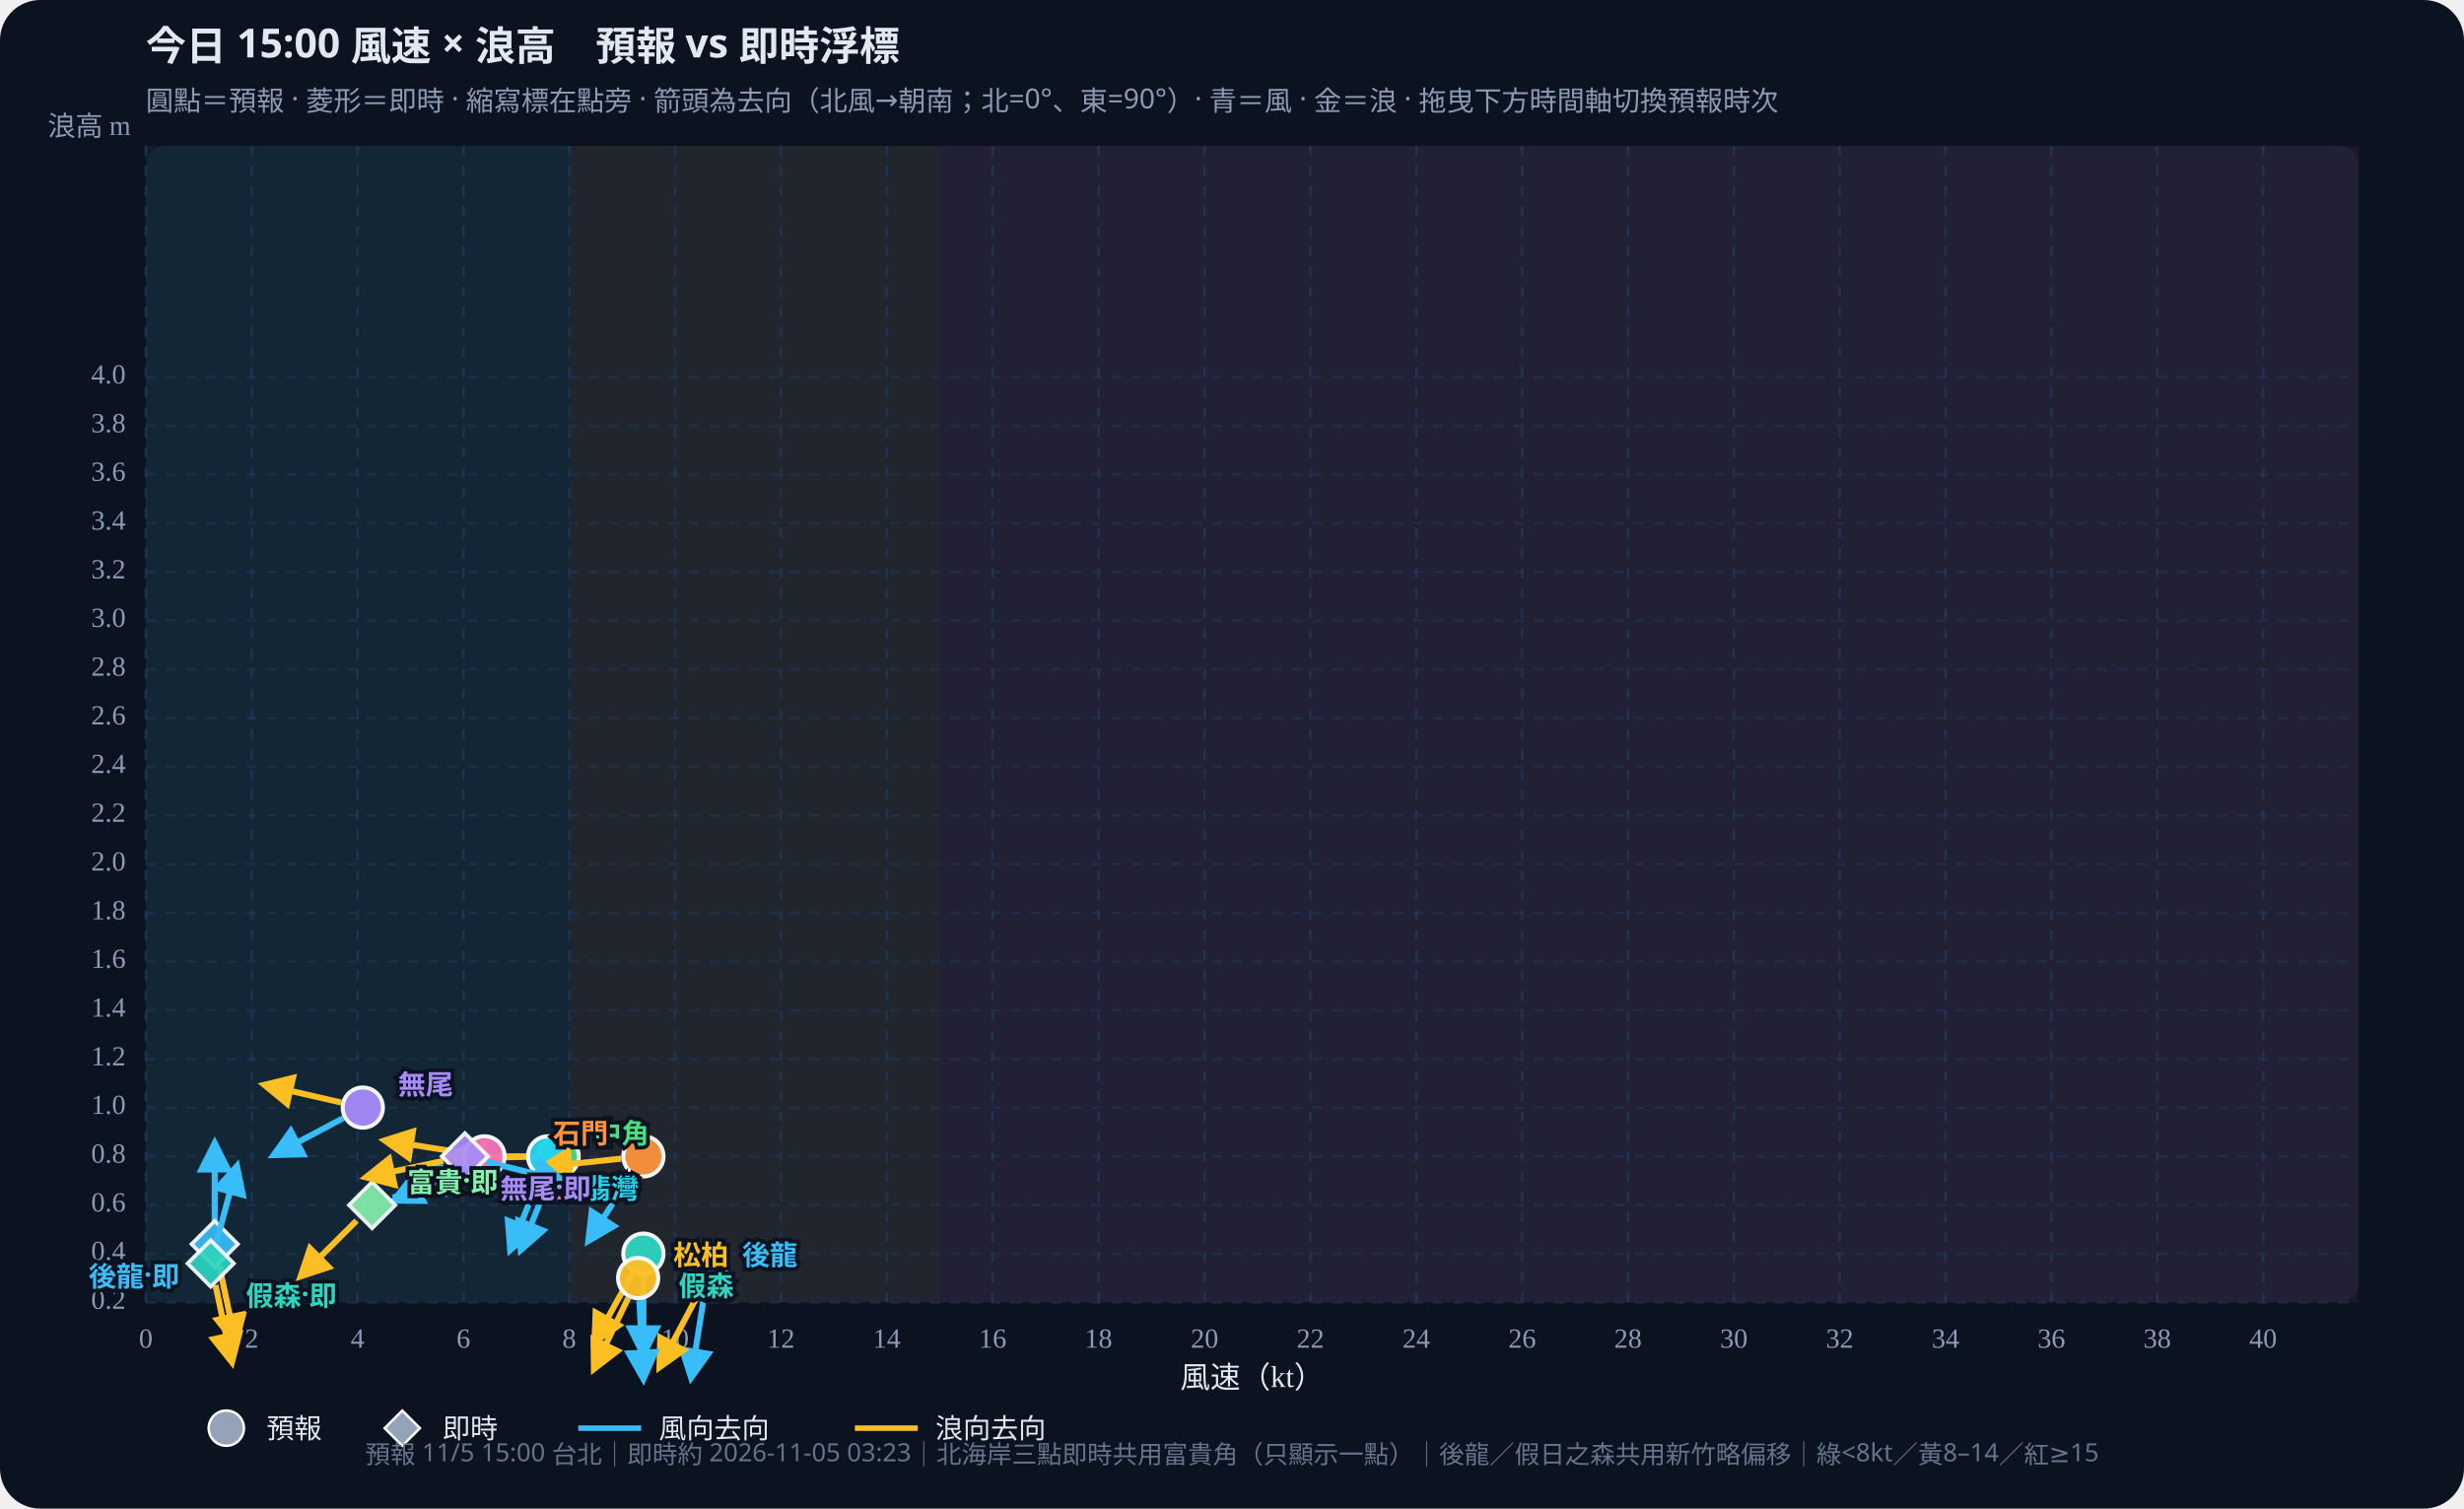
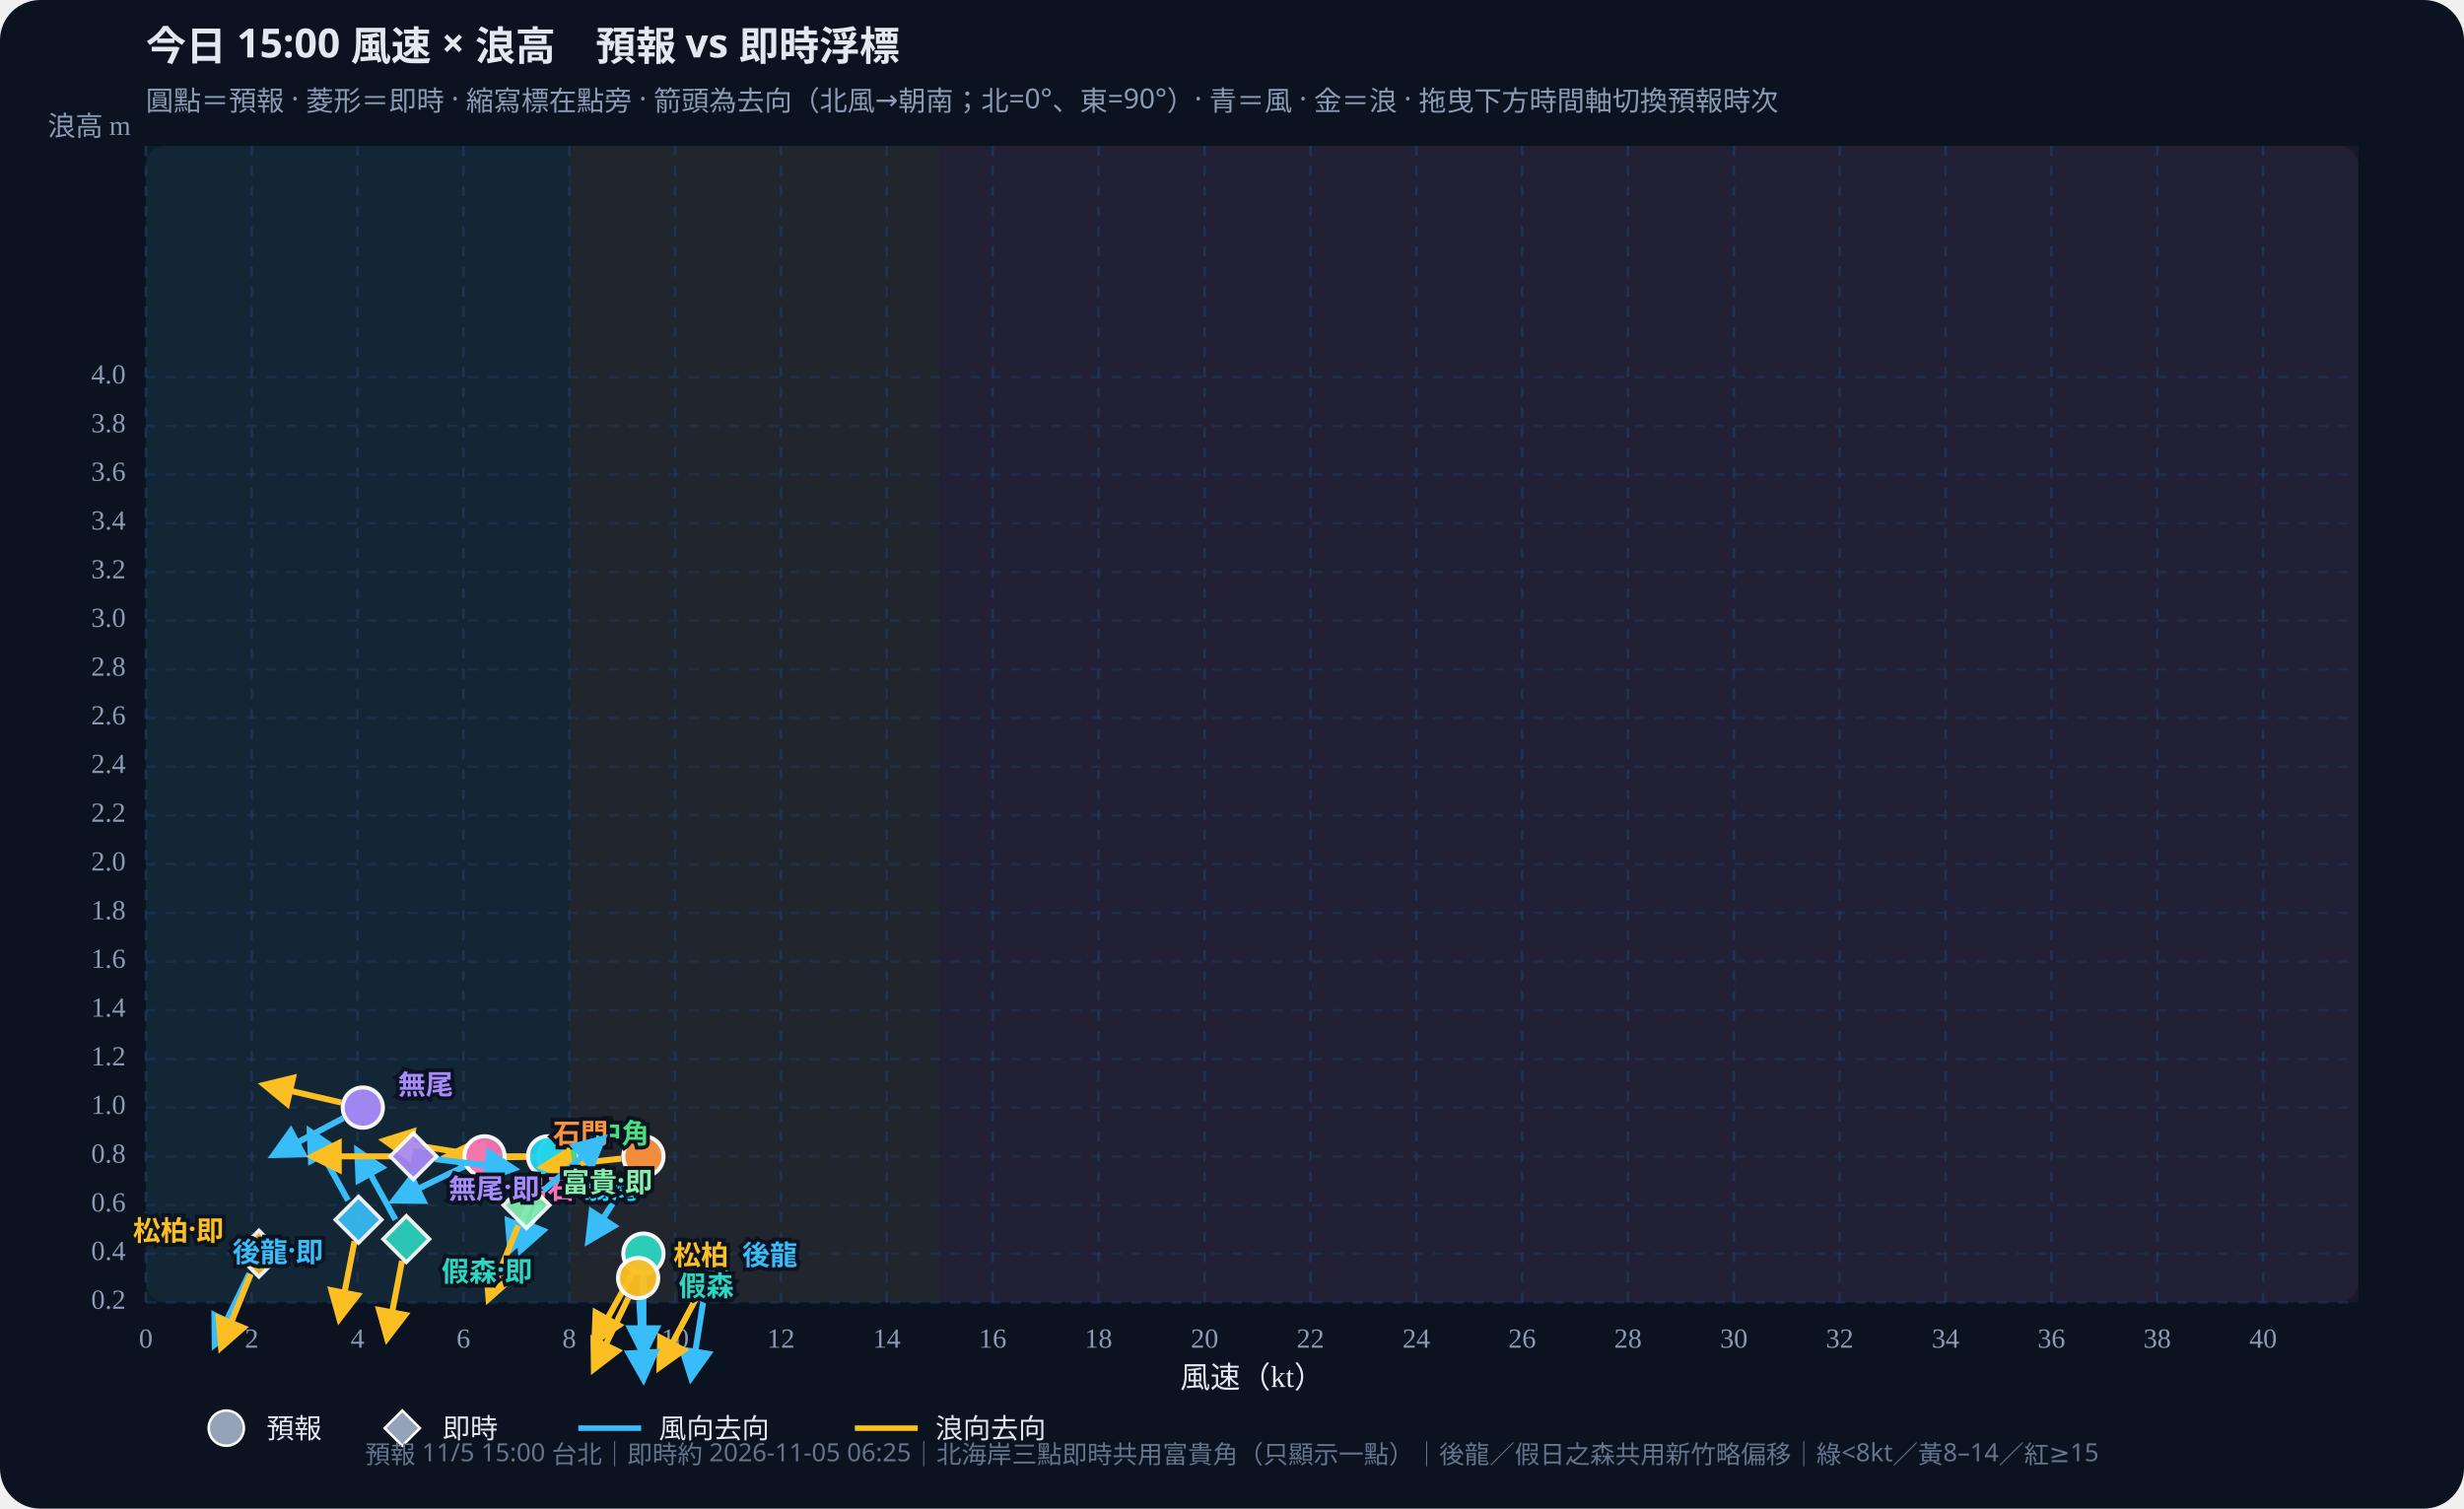
<svg xmlns="http://www.w3.org/2000/svg" id="wws-svg" viewBox="0 0 980 600" role="img" aria-label="風速與浪高散佈圖，可拖曳時間軸切換預報時次" style="width:100%;height:auto;display:block">
  <rect width="980" height="600" fill="#0b1220" rx="16" />
  <rect x="58" y="58" width="880" height="460" fill="#111a2e" rx="8" />
  <rect x="58.0" y="58" width="168.4" height="460" fill="#34d399" opacity="0.07" />
  <rect x="226.4" y="58" width="147.4" height="460" fill="#fbbf24" opacity="0.07" />
  <rect x="373.8" y="58" width="564.2" height="460" fill="#fb7185" opacity="0.07" />
  <defs>
    <marker id="arrow-38bdf8" viewBox="0 0 10 10" refX="8" refY="5" markerWidth="6" markerHeight="6" orient="auto-start-reverse">
      <path d="M0,0 L10,5 L0,10 z" fill="#38bdf8" />
    </marker>
    <marker id="arrow-fbbf24" viewBox="0 0 10 10" refX="8" refY="5" markerWidth="6" markerHeight="6" orient="auto-start-reverse">
      <path d="M0,0 L10,5 L0,10 z" fill="#fbbf24" />
    </marker>
  </defs>
  <text id="wws-title" x="58" y="24" fill="#e2e8f0" font-size="16" font-weight="700" font-family="Noto Sans TC,system-ui,sans-serif">今日 15:00 風速 × 浪高　預報 vs 即時浮標</text>
  <text x="58" y="44" fill="#8b9bb4" font-size="11" font-family="Noto Sans TC,system-ui,sans-serif">圓點＝預報 · 菱形＝即時 · 縮寫標在點旁 · 箭頭為去向（北風→朝南；北=0°、東=90°）· 青＝風 · 金＝浪 · 拖曳下方時間軸切換預報時次</text>
  <line x1="58.0" y1="58" x2="58.0" y2="518" stroke="#1e3a5f" stroke-dasharray="4 4" opacity="0.7" />
  <text x="58.0" y="536" text-anchor="middle" fill="#8b9bb4" font-size="11">0</text>
  <line x1="100.1" y1="58" x2="100.1" y2="518" stroke="#1e3a5f" stroke-dasharray="4 4" opacity="0.7" />
  <text x="100.1" y="536" text-anchor="middle" fill="#8b9bb4" font-size="11">2</text>
  <line x1="142.2" y1="58" x2="142.2" y2="518" stroke="#1e3a5f" stroke-dasharray="4 4" opacity="0.7" />
  <text x="142.2" y="536" text-anchor="middle" fill="#8b9bb4" font-size="11">4</text>
  <line x1="184.3" y1="58" x2="184.3" y2="518" stroke="#1e3a5f" stroke-dasharray="4 4" opacity="0.7" />
  <text x="184.3" y="536" text-anchor="middle" fill="#8b9bb4" font-size="11">6</text>
  <line x1="226.4" y1="58" x2="226.4" y2="518" stroke="#1e3a5f" stroke-dasharray="4 4" opacity="0.7" />
  <text x="226.4" y="536" text-anchor="middle" fill="#8b9bb4" font-size="11">8</text>
  <line x1="268.5" y1="58" x2="268.5" y2="518" stroke="#1e3a5f" stroke-dasharray="4 4" opacity="0.7" />
  <text x="268.5" y="536" text-anchor="middle" fill="#8b9bb4" font-size="11">10</text>
  <line x1="310.6" y1="58" x2="310.6" y2="518" stroke="#1e3a5f" stroke-dasharray="4 4" opacity="0.7" />
  <text x="310.6" y="536" text-anchor="middle" fill="#8b9bb4" font-size="11">12</text>
  <line x1="352.7" y1="58" x2="352.7" y2="518" stroke="#1e3a5f" stroke-dasharray="4 4" opacity="0.7" />
  <text x="352.7" y="536" text-anchor="middle" fill="#8b9bb4" font-size="11">14</text>
  <line x1="394.8" y1="58" x2="394.8" y2="518" stroke="#1e3a5f" stroke-dasharray="4 4" opacity="0.7" />
  <text x="394.8" y="536" text-anchor="middle" fill="#8b9bb4" font-size="11">16</text>
  <line x1="436.9" y1="58" x2="436.9" y2="518" stroke="#1e3a5f" stroke-dasharray="4 4" opacity="0.7" />
  <text x="436.9" y="536" text-anchor="middle" fill="#8b9bb4" font-size="11">18</text>
  <line x1="479.1" y1="58" x2="479.1" y2="518" stroke="#1e3a5f" stroke-dasharray="4 4" opacity="0.7" />
  <text x="479.1" y="536" text-anchor="middle" fill="#8b9bb4" font-size="11">20</text>
  <line x1="521.2" y1="58" x2="521.2" y2="518" stroke="#1e3a5f" stroke-dasharray="4 4" opacity="0.7" />
  <text x="521.2" y="536" text-anchor="middle" fill="#8b9bb4" font-size="11">22</text>
  <line x1="563.3" y1="58" x2="563.3" y2="518" stroke="#1e3a5f" stroke-dasharray="4 4" opacity="0.7" />
  <text x="563.3" y="536" text-anchor="middle" fill="#8b9bb4" font-size="11">24</text>
  <line x1="605.4" y1="58" x2="605.4" y2="518" stroke="#1e3a5f" stroke-dasharray="4 4" opacity="0.7" />
  <text x="605.4" y="536" text-anchor="middle" fill="#8b9bb4" font-size="11">26</text>
  <line x1="647.5" y1="58" x2="647.5" y2="518" stroke="#1e3a5f" stroke-dasharray="4 4" opacity="0.7" />
  <text x="647.5" y="536" text-anchor="middle" fill="#8b9bb4" font-size="11">28</text>
  <line x1="689.6" y1="58" x2="689.6" y2="518" stroke="#1e3a5f" stroke-dasharray="4 4" opacity="0.7" />
  <text x="689.6" y="536" text-anchor="middle" fill="#8b9bb4" font-size="11">30</text>
  <line x1="731.7" y1="58" x2="731.7" y2="518" stroke="#1e3a5f" stroke-dasharray="4 4" opacity="0.7" />
  <text x="731.7" y="536" text-anchor="middle" fill="#8b9bb4" font-size="11">32</text>
  <line x1="773.8" y1="58" x2="773.8" y2="518" stroke="#1e3a5f" stroke-dasharray="4 4" opacity="0.7" />
  <text x="773.8" y="536" text-anchor="middle" fill="#8b9bb4" font-size="11">34</text>
  <line x1="815.9" y1="58" x2="815.9" y2="518" stroke="#1e3a5f" stroke-dasharray="4 4" opacity="0.7" />
  <text x="815.9" y="536" text-anchor="middle" fill="#8b9bb4" font-size="11">36</text>
  <line x1="858.0" y1="58" x2="858.0" y2="518" stroke="#1e3a5f" stroke-dasharray="4 4" opacity="0.7" />
  <text x="858.0" y="536" text-anchor="middle" fill="#8b9bb4" font-size="11">38</text>
  <line x1="900.1" y1="58" x2="900.1" y2="518" stroke="#1e3a5f" stroke-dasharray="4 4" opacity="0.7" />
  <text x="900.1" y="536" text-anchor="middle" fill="#8b9bb4" font-size="11">40</text>
  <line x1="58" y1="518.0" x2="938" y2="518.0" stroke="#1e3a5f" stroke-dasharray="4 4" opacity="0.5" />
  <text x="50" y="518.0" text-anchor="end" dominant-baseline="middle" fill="#8b9bb4" font-size="11">0.2</text>
  <line x1="58" y1="498.6" x2="938" y2="498.6" stroke="#1e3a5f" stroke-dasharray="4 4" opacity="0.5" />
  <text x="50" y="498.6" text-anchor="end" dominant-baseline="middle" fill="#8b9bb4" font-size="11">0.4</text>
  <line x1="58" y1="479.3" x2="938" y2="479.3" stroke="#1e3a5f" stroke-dasharray="4 4" opacity="0.5" />
  <text x="50" y="479.3" text-anchor="end" dominant-baseline="middle" fill="#8b9bb4" font-size="11">0.6</text>
  <line x1="58" y1="459.9" x2="938" y2="459.9" stroke="#1e3a5f" stroke-dasharray="4 4" opacity="0.5" />
  <text x="50" y="459.9" text-anchor="end" dominant-baseline="middle" fill="#8b9bb4" font-size="11">0.8</text>
  <line x1="58" y1="440.5" x2="938" y2="440.5" stroke="#1e3a5f" stroke-dasharray="4 4" opacity="0.5" />
  <text x="50" y="440.5" text-anchor="end" dominant-baseline="middle" fill="#8b9bb4" font-size="11">1.0</text>
  <line x1="58" y1="421.2" x2="938" y2="421.2" stroke="#1e3a5f" stroke-dasharray="4 4" opacity="0.5" />
  <text x="50" y="421.2" text-anchor="end" dominant-baseline="middle" fill="#8b9bb4" font-size="11">1.2</text>
  <line x1="58" y1="401.8" x2="938" y2="401.8" stroke="#1e3a5f" stroke-dasharray="4 4" opacity="0.5" />
  <text x="50" y="401.8" text-anchor="end" dominant-baseline="middle" fill="#8b9bb4" font-size="11">1.4</text>
  <line x1="58" y1="382.4" x2="938" y2="382.4" stroke="#1e3a5f" stroke-dasharray="4 4" opacity="0.5" />
  <text x="50" y="382.4" text-anchor="end" dominant-baseline="middle" fill="#8b9bb4" font-size="11">1.6</text>
  <line x1="58" y1="363.1" x2="938" y2="363.1" stroke="#1e3a5f" stroke-dasharray="4 4" opacity="0.5" />
  <text x="50" y="363.1" text-anchor="end" dominant-baseline="middle" fill="#8b9bb4" font-size="11">1.8</text>
  <line x1="58" y1="343.7" x2="938" y2="343.7" stroke="#1e3a5f" stroke-dasharray="4 4" opacity="0.5" />
  <text x="50" y="343.7" text-anchor="end" dominant-baseline="middle" fill="#8b9bb4" font-size="11">2.0</text>
  <line x1="58" y1="324.3" x2="938" y2="324.3" stroke="#1e3a5f" stroke-dasharray="4 4" opacity="0.5" />
  <text x="50" y="324.3" text-anchor="end" dominant-baseline="middle" fill="#8b9bb4" font-size="11">2.2</text>
  <line x1="58" y1="304.9" x2="938" y2="304.9" stroke="#1e3a5f" stroke-dasharray="4 4" opacity="0.5" />
  <text x="50" y="304.9" text-anchor="end" dominant-baseline="middle" fill="#8b9bb4" font-size="11">2.4</text>
  <line x1="58" y1="285.6" x2="938" y2="285.6" stroke="#1e3a5f" stroke-dasharray="4 4" opacity="0.5" />
  <text x="50" y="285.6" text-anchor="end" dominant-baseline="middle" fill="#8b9bb4" font-size="11">2.6</text>
  <line x1="58" y1="266.2" x2="938" y2="266.2" stroke="#1e3a5f" stroke-dasharray="4 4" opacity="0.5" />
  <text x="50" y="266.2" text-anchor="end" dominant-baseline="middle" fill="#8b9bb4" font-size="11">2.8</text>
  <line x1="58" y1="246.8" x2="938" y2="246.8" stroke="#1e3a5f" stroke-dasharray="4 4" opacity="0.5" />
  <text x="50" y="246.8" text-anchor="end" dominant-baseline="middle" fill="#8b9bb4" font-size="11">3.0</text>
  <line x1="58" y1="227.5" x2="938" y2="227.5" stroke="#1e3a5f" stroke-dasharray="4 4" opacity="0.5" />
  <text x="50" y="227.5" text-anchor="end" dominant-baseline="middle" fill="#8b9bb4" font-size="11">3.2</text>
  <line x1="58" y1="208.1" x2="938" y2="208.1" stroke="#1e3a5f" stroke-dasharray="4 4" opacity="0.5" />
  <text x="50" y="208.1" text-anchor="end" dominant-baseline="middle" fill="#8b9bb4" font-size="11">3.4</text>
  <line x1="58" y1="188.7" x2="938" y2="188.7" stroke="#1e3a5f" stroke-dasharray="4 4" opacity="0.5" />
  <text x="50" y="188.7" text-anchor="end" dominant-baseline="middle" fill="#8b9bb4" font-size="11">3.6</text>
  <line x1="58" y1="169.4" x2="938" y2="169.4" stroke="#1e3a5f" stroke-dasharray="4 4" opacity="0.5" />
  <text x="50" y="169.4" text-anchor="end" dominant-baseline="middle" fill="#8b9bb4" font-size="11">3.8</text>
  <line x1="58" y1="150.0" x2="938" y2="150.0" stroke="#1e3a5f" stroke-dasharray="4 4" opacity="0.5" />
  <text x="50" y="150.0" text-anchor="end" dominant-baseline="middle" fill="#8b9bb4" font-size="11">4.0</text>
  <text x="498" y="552" text-anchor="middle" fill="#e2e8f0" font-size="12">風速（kt）</text>
  <text x="52" y="54" text-anchor="end" fill="#8b9bb4" font-size="11">浪高 m</text>
  <g id="wws-forecast-layer">
    <line x1="279.8" y1="517.0" x2="274.9" y2="547.8" stroke="#38bdf8" stroke-width="2.4" marker-end="url(#arrow-38bdf8)" />
    <line x1="277.0" y1="516.1" x2="262.4" y2="543.6" stroke="#fbbf24" stroke-width="2.4" marker-end="url(#arrow-fbbf24)" />
    <circle cx="281.2" cy="508.3" r="8.0" fill="#38bdf8" stroke="#fff" stroke-width="1.6" opacity="0.95" />
    <line x1="255.9" y1="507.4" x2="255.9" y2="538.6" stroke="#38bdf8" stroke-width="2.4" marker-end="url(#arrow-38bdf8)" />
    <line x1="251.6" y1="506.3" x2="236.5" y2="533.6" stroke="#fbbf24" stroke-width="2.4" marker-end="url(#arrow-fbbf24)" />
    <circle cx="255.9" cy="498.6" r="8.0" fill="#2dd4bf" stroke="#fff" stroke-width="1.6" opacity="0.95" />
    <line x1="254.3" y1="517.1" x2="255.9" y2="548.3" stroke="#38bdf8" stroke-width="2.4" marker-end="url(#arrow-38bdf8)" />
    <line x1="249.9" y1="516.2" x2="236.3" y2="544.3" stroke="#fbbf24" stroke-width="2.4" marker-end="url(#arrow-fbbf24)" />
    <circle cx="253.8" cy="508.3" r="8.0" fill="#fbbf24" stroke="#fff" stroke-width="1.6" opacity="0.95" />
    <line x1="218.9" y1="468.1" x2="207.2" y2="497.0" stroke="#38bdf8" stroke-width="2.4" marker-end="url(#arrow-38bdf8)" />
    <line x1="213.4" y1="460.0" x2="182.2" y2="460.6" stroke="#fbbf24" stroke-width="2.4" marker-end="url(#arrow-fbbf24)" />
    <circle cx="222.2" cy="459.9" r="8.0" fill="#4ade80" stroke="#fff" stroke-width="1.6" opacity="0.95" />
    <line x1="214.7" y1="468.1" x2="203.0" y2="497.0" stroke="#38bdf8" stroke-width="2.4" marker-end="url(#arrow-38bdf8)" />
    <line x1="209.2" y1="459.9" x2="178.0" y2="459.9" stroke="#fbbf24" stroke-width="2.4" marker-end="url(#arrow-fbbf24)" />
    <circle cx="218.0" cy="459.9" r="8.0" fill="#22d3ee" stroke="#fff" stroke-width="1.6" opacity="0.95" />
    <line x1="251.1" y1="467.3" x2="234.1" y2="493.4" stroke="#38bdf8" stroke-width="2.4" marker-end="url(#arrow-38bdf8)" />
    <line x1="247.1" y1="460.8" x2="216.1" y2="464.1" stroke="#fbbf24" stroke-width="2.4" marker-end="url(#arrow-fbbf24)" />
    <circle cx="255.9" cy="459.9" r="8.0" fill="#fb923c" stroke="#fff" stroke-width="1.6" opacity="0.95" />
    <line x1="136.5" y1="444.7" x2="109.0" y2="459.3" stroke="#38bdf8" stroke-width="2.4" marker-end="url(#arrow-38bdf8)" />
    <line x1="135.7" y1="438.5" x2="105.3" y2="431.5" stroke="#fbbf24" stroke-width="2.4" marker-end="url(#arrow-fbbf24)" />
    <circle cx="144.3" cy="440.5" r="8.0" fill="#a78bfa" stroke="#fff" stroke-width="1.6" opacity="0.95" />
    <line x1="184.8" y1="463.8" x2="156.8" y2="477.4" stroke="#38bdf8" stroke-width="2.4" marker-end="url(#arrow-38bdf8)" />
    <line x1="184.0" y1="458.5" x2="153.2" y2="453.6" stroke="#fbbf24" stroke-width="2.4" marker-end="url(#arrow-fbbf24)" />
    <circle cx="192.7" cy="459.9" r="8.0" fill="#f472b6" stroke="#fff" stroke-width="1.6" opacity="0.95" />
    <text x="295.2" y="498.3" text-anchor="start" dominant-baseline="central" fill="#38bdf8" font-size="11" font-weight="700" font-family="Noto Sans TC,system-ui,sans-serif" stroke="#0b1220" stroke-width="3" paint-order="stroke">後龍</text>
    <text x="269.9" y="510.6" text-anchor="start" dominant-baseline="central" fill="#2dd4bf" font-size="11" font-weight="700" font-family="Noto Sans TC,system-ui,sans-serif" stroke="#0b1220" stroke-width="3" paint-order="stroke">假森</text>
    <text x="267.8" y="498.3" text-anchor="start" dominant-baseline="central" fill="#fbbf24" font-size="11" font-weight="700" font-family="Noto Sans TC,system-ui,sans-serif" stroke="#0b1220" stroke-width="3" paint-order="stroke">松柏</text>
    <text x="236.2" y="449.9" text-anchor="start" dominant-baseline="central" fill="#4ade80" font-size="11" font-weight="700" font-family="Noto Sans TC,system-ui,sans-serif" stroke="#0b1220" stroke-width="3" paint-order="stroke">中角</text>
    <text x="232.0" y="471.9" text-anchor="start" dominant-baseline="central" fill="#22d3ee" font-size="11" font-weight="700" font-family="Noto Sans TC,system-ui,sans-serif" stroke="#0b1220" stroke-width="3" paint-order="stroke">翡灣</text>
    <text x="241.9" y="449.9" text-anchor="end" dominant-baseline="central" fill="#fb923c" font-size="11" font-weight="700" font-family="Noto Sans TC,system-ui,sans-serif" stroke="#0b1220" stroke-width="3" paint-order="stroke">石門</text>
    <text x="158.3" y="430.5" text-anchor="start" dominant-baseline="central" fill="#a78bfa" font-size="11" font-weight="700" font-family="Noto Sans TC,system-ui,sans-serif" stroke="#0b1220" stroke-width="3" paint-order="stroke">無尾</text>
    <text x="206.7" y="471.9" text-anchor="start" dominant-baseline="central" fill="#f472b6" font-size="11" font-weight="700" font-family="Noto Sans TC,system-ui,sans-serif" stroke="#0b1220" stroke-width="3" paint-order="stroke">烏石</text>
  </g>
  <g id="wws-live-layer">
-     <line x1="85.4" y1="486.0" x2="85.4" y2="454.8" stroke="#38bdf8" stroke-width="2.4" marker-end="url(#arrow-38bdf8)" />
-     <line x1="87.2" y1="503.4" x2="93.7" y2="533.9" stroke="#fbbf24" stroke-width="2.4" marker-end="url(#arrow-fbbf24)" />
-     <polygon points="85.4,485.6 94.6,494.8 85.4,504.0 76.2,494.8" fill="#38bdf8" stroke="#fff" stroke-width="1.5" opacity="0.92" />
-     <line x1="86.1" y1="494.0" x2="94.2" y2="463.9" stroke="#38bdf8" stroke-width="2.4" marker-end="url(#arrow-38bdf8)" />
-     <line x1="85.7" y1="511.1" x2="92.2" y2="541.6" stroke="#fbbf24" stroke-width="2.4" marker-end="url(#arrow-fbbf24)" />
-     <polygon points="83.8,493.3 93.0,502.5 83.8,511.7 74.6,502.5" fill="#2dd4bf" stroke="#fff" stroke-width="1.5" opacity="0.92" />
-     <line x1="156.3" y1="476.3" x2="185.6" y2="465.6" stroke="#38bdf8" stroke-width="2.4" marker-end="url(#arrow-38bdf8)" />
-     <line x1="141.8" y1="485.5" x2="119.7" y2="507.5" stroke="#fbbf24" stroke-width="2.4" marker-end="url(#arrow-fbbf24)" />
-     <polygon points="148.0,470.1 157.2,479.3 148.0,488.5 138.8,479.3" fill="#86efac" stroke="#fff" stroke-width="1.5" opacity="0.92" />
-     <line x1="193.4" y1="462.0" x2="223.7" y2="469.6" stroke="#38bdf8" stroke-width="2.4" marker-end="url(#arrow-38bdf8)" />
-     <line x1="176.3" y1="461.7" x2="145.7" y2="468.2" stroke="#fbbf24" stroke-width="2.4" marker-end="url(#arrow-fbbf24)" />
-     <polygon points="184.9,450.7 194.1,459.9 184.9,469.1 175.7,459.9" fill="#a78bfa" stroke="#fff" stroke-width="1.5" opacity="0.92" />
-     <text x="71.4" y="506.8" text-anchor="end" dominant-baseline="central" fill="#38bdf8" font-size="11" font-weight="700" font-family="Noto Sans TC,system-ui,sans-serif" stroke="#0b1220" stroke-width="3" paint-order="stroke">後龍·即</text>
-     <text x="97.8" y="514.5" text-anchor="start" dominant-baseline="central" fill="#2dd4bf" font-size="11" font-weight="700" font-family="Noto Sans TC,system-ui,sans-serif" stroke="#0b1220" stroke-width="3" paint-order="stroke">假森·即</text>
-     <text x="162.0" y="469.3" text-anchor="start" dominant-baseline="central" fill="#86efac" font-size="11" font-weight="700" font-family="Noto Sans TC,system-ui,sans-serif" stroke="#0b1220" stroke-width="3" paint-order="stroke">富貴·即</text>
-     <text x="198.9" y="471.9" text-anchor="start" dominant-baseline="central" fill="#a78bfa" font-size="11" font-weight="700" font-family="Noto Sans TC,system-ui,sans-serif" stroke="#0b1220" stroke-width="3" paint-order="stroke">無尾·即</text>
+     <line x1="138.4" y1="477.4" x2="123.3" y2="450.1" stroke="#38bdf8" stroke-width="2.4" marker-end="url(#arrow-38bdf8)" />
+     <line x1="141.0" y1="493.7" x2="135.0" y2="524.3" stroke="#fbbf24" stroke-width="2.4" marker-end="url(#arrow-fbbf24)" />
+     <polygon points="142.6,475.9 151.8,485.1 142.6,494.3 133.4,485.1" fill="#38bdf8" stroke="#fff" stroke-width="1.5" opacity="0.92" />
+     <line x1="157.3" y1="485.1" x2="142.2" y2="457.8" stroke="#38bdf8" stroke-width="2.4" marker-end="url(#arrow-38bdf8)" />
+     <line x1="159.9" y1="501.5" x2="154.0" y2="532.1" stroke="#fbbf24" stroke-width="2.4" marker-end="url(#arrow-fbbf24)" />
+     <polygon points="161.6,483.6 170.8,492.8 161.6,502.0 152.4,492.8" fill="#2dd4bf" stroke="#fff" stroke-width="1.5" opacity="0.92" />
+     <line x1="99.2" y1="506.5" x2="85.5" y2="534.6" stroke="#38bdf8" stroke-width="2.4" marker-end="url(#arrow-38bdf8)" />
+     <line x1="99.7" y1="506.8" x2="88.0" y2="535.7" stroke="#fbbf24" stroke-width="2.4" marker-end="url(#arrow-fbbf24)" />
+     <polygon points="103.0,489.4 112.2,498.6 103.0,507.8 93.8,498.6" fill="#fbbf24" stroke="#fff" stroke-width="1.5" opacity="0.92" />
+     <line x1="216.1" y1="473.5" x2="239.6" y2="453.0" stroke="#38bdf8" stroke-width="2.4" marker-end="url(#arrow-38bdf8)" />
+     <line x1="206.1" y1="487.4" x2="194.4" y2="516.4" stroke="#fbbf24" stroke-width="2.4" marker-end="url(#arrow-fbbf24)" />
+     <polygon points="209.4,470.1 218.6,479.3 209.4,488.5 200.2,479.3" fill="#86efac" stroke="#fff" stroke-width="1.5" opacity="0.92" />
+     <line x1="173.1" y1="461.0" x2="204.1" y2="464.8" stroke="#38bdf8" stroke-width="2.4" marker-end="url(#arrow-38bdf8)" />
+     <line x1="155.6" y1="459.9" x2="124.4" y2="459.9" stroke="#fbbf24" stroke-width="2.4" marker-end="url(#arrow-fbbf24)" />
+     <polygon points="164.4,450.7 173.6,459.9 164.4,469.1 155.2,459.9" fill="#a78bfa" stroke="#fff" stroke-width="1.5" opacity="0.92" />
+     <text x="128.6" y="497.1" text-anchor="end" dominant-baseline="central" fill="#38bdf8" font-size="11" font-weight="700" font-family="Noto Sans TC,system-ui,sans-serif" stroke="#0b1220" stroke-width="3" paint-order="stroke">後龍·即</text>
+     <text x="175.6" y="504.8" text-anchor="start" dominant-baseline="central" fill="#2dd4bf" font-size="11" font-weight="700" font-family="Noto Sans TC,system-ui,sans-serif" stroke="#0b1220" stroke-width="3" paint-order="stroke">假森·即</text>
+     <text x="89.0" y="488.6" text-anchor="end" dominant-baseline="central" fill="#fbbf24" font-size="11" font-weight="700" font-family="Noto Sans TC,system-ui,sans-serif" stroke="#0b1220" stroke-width="3" paint-order="stroke">松柏·即</text>
+     <text x="223.4" y="469.3" text-anchor="start" dominant-baseline="central" fill="#86efac" font-size="11" font-weight="700" font-family="Noto Sans TC,system-ui,sans-serif" stroke="#0b1220" stroke-width="3" paint-order="stroke">富貴·即</text>
+     <text x="178.4" y="471.9" text-anchor="start" dominant-baseline="central" fill="#a78bfa" font-size="11" font-weight="700" font-family="Noto Sans TC,system-ui,sans-serif" stroke="#0b1220" stroke-width="3" paint-order="stroke">無尾·即</text>
  </g>
  <circle cx="90" cy="568" r="7" fill="#94a3b8" stroke="#fff" />
  <text x="106" y="572" fill="#e2e8f0" font-size="11" font-family="Noto Sans TC,system-ui,sans-serif">預報</text>
  <polygon points="160,561 167,568 160,575 153,568" fill="#94a3b8" stroke="#fff" />
  <text x="176" y="572" fill="#e2e8f0" font-size="11" font-family="Noto Sans TC,system-ui,sans-serif">即時</text>
  <line x1="230" y1="568" x2="255" y2="568" stroke="#38bdf8" stroke-width="2.2" />
  <text x="262" y="572" fill="#e2e8f0" font-size="11" font-family="Noto Sans TC,system-ui,sans-serif">風向去向</text>
  <line x1="340" y1="568" x2="365" y2="568" stroke="#fbbf24" stroke-width="2.2" />
  <text x="372" y="572" fill="#e2e8f0" font-size="11" font-family="Noto Sans TC,system-ui,sans-serif">浪向去向</text>
-   <text id="wws-foot" x="490" y="582" text-anchor="middle" fill="#64748b" font-size="10" font-family="Noto Sans TC,system-ui,sans-serif">預報 11/5 15:00 台北｜即時約 2026-11-05 03:23｜北海岸三點即時共用富貴角（只顯示一點）｜後龍／假日之森共用新竹略偏移｜綠&lt;8kt／黃8–14／紅≥15</text>
+   <text id="wws-foot" x="490" y="582" text-anchor="middle" fill="#64748b" font-size="10" font-family="Noto Sans TC,system-ui,sans-serif">預報 11/5 15:00 台北｜即時約 2026-11-05 06:25｜北海岸三點即時共用富貴角（只顯示一點）｜後龍／假日之森共用新竹略偏移｜綠&lt;8kt／黃8–14／紅≥15</text>
</svg>
